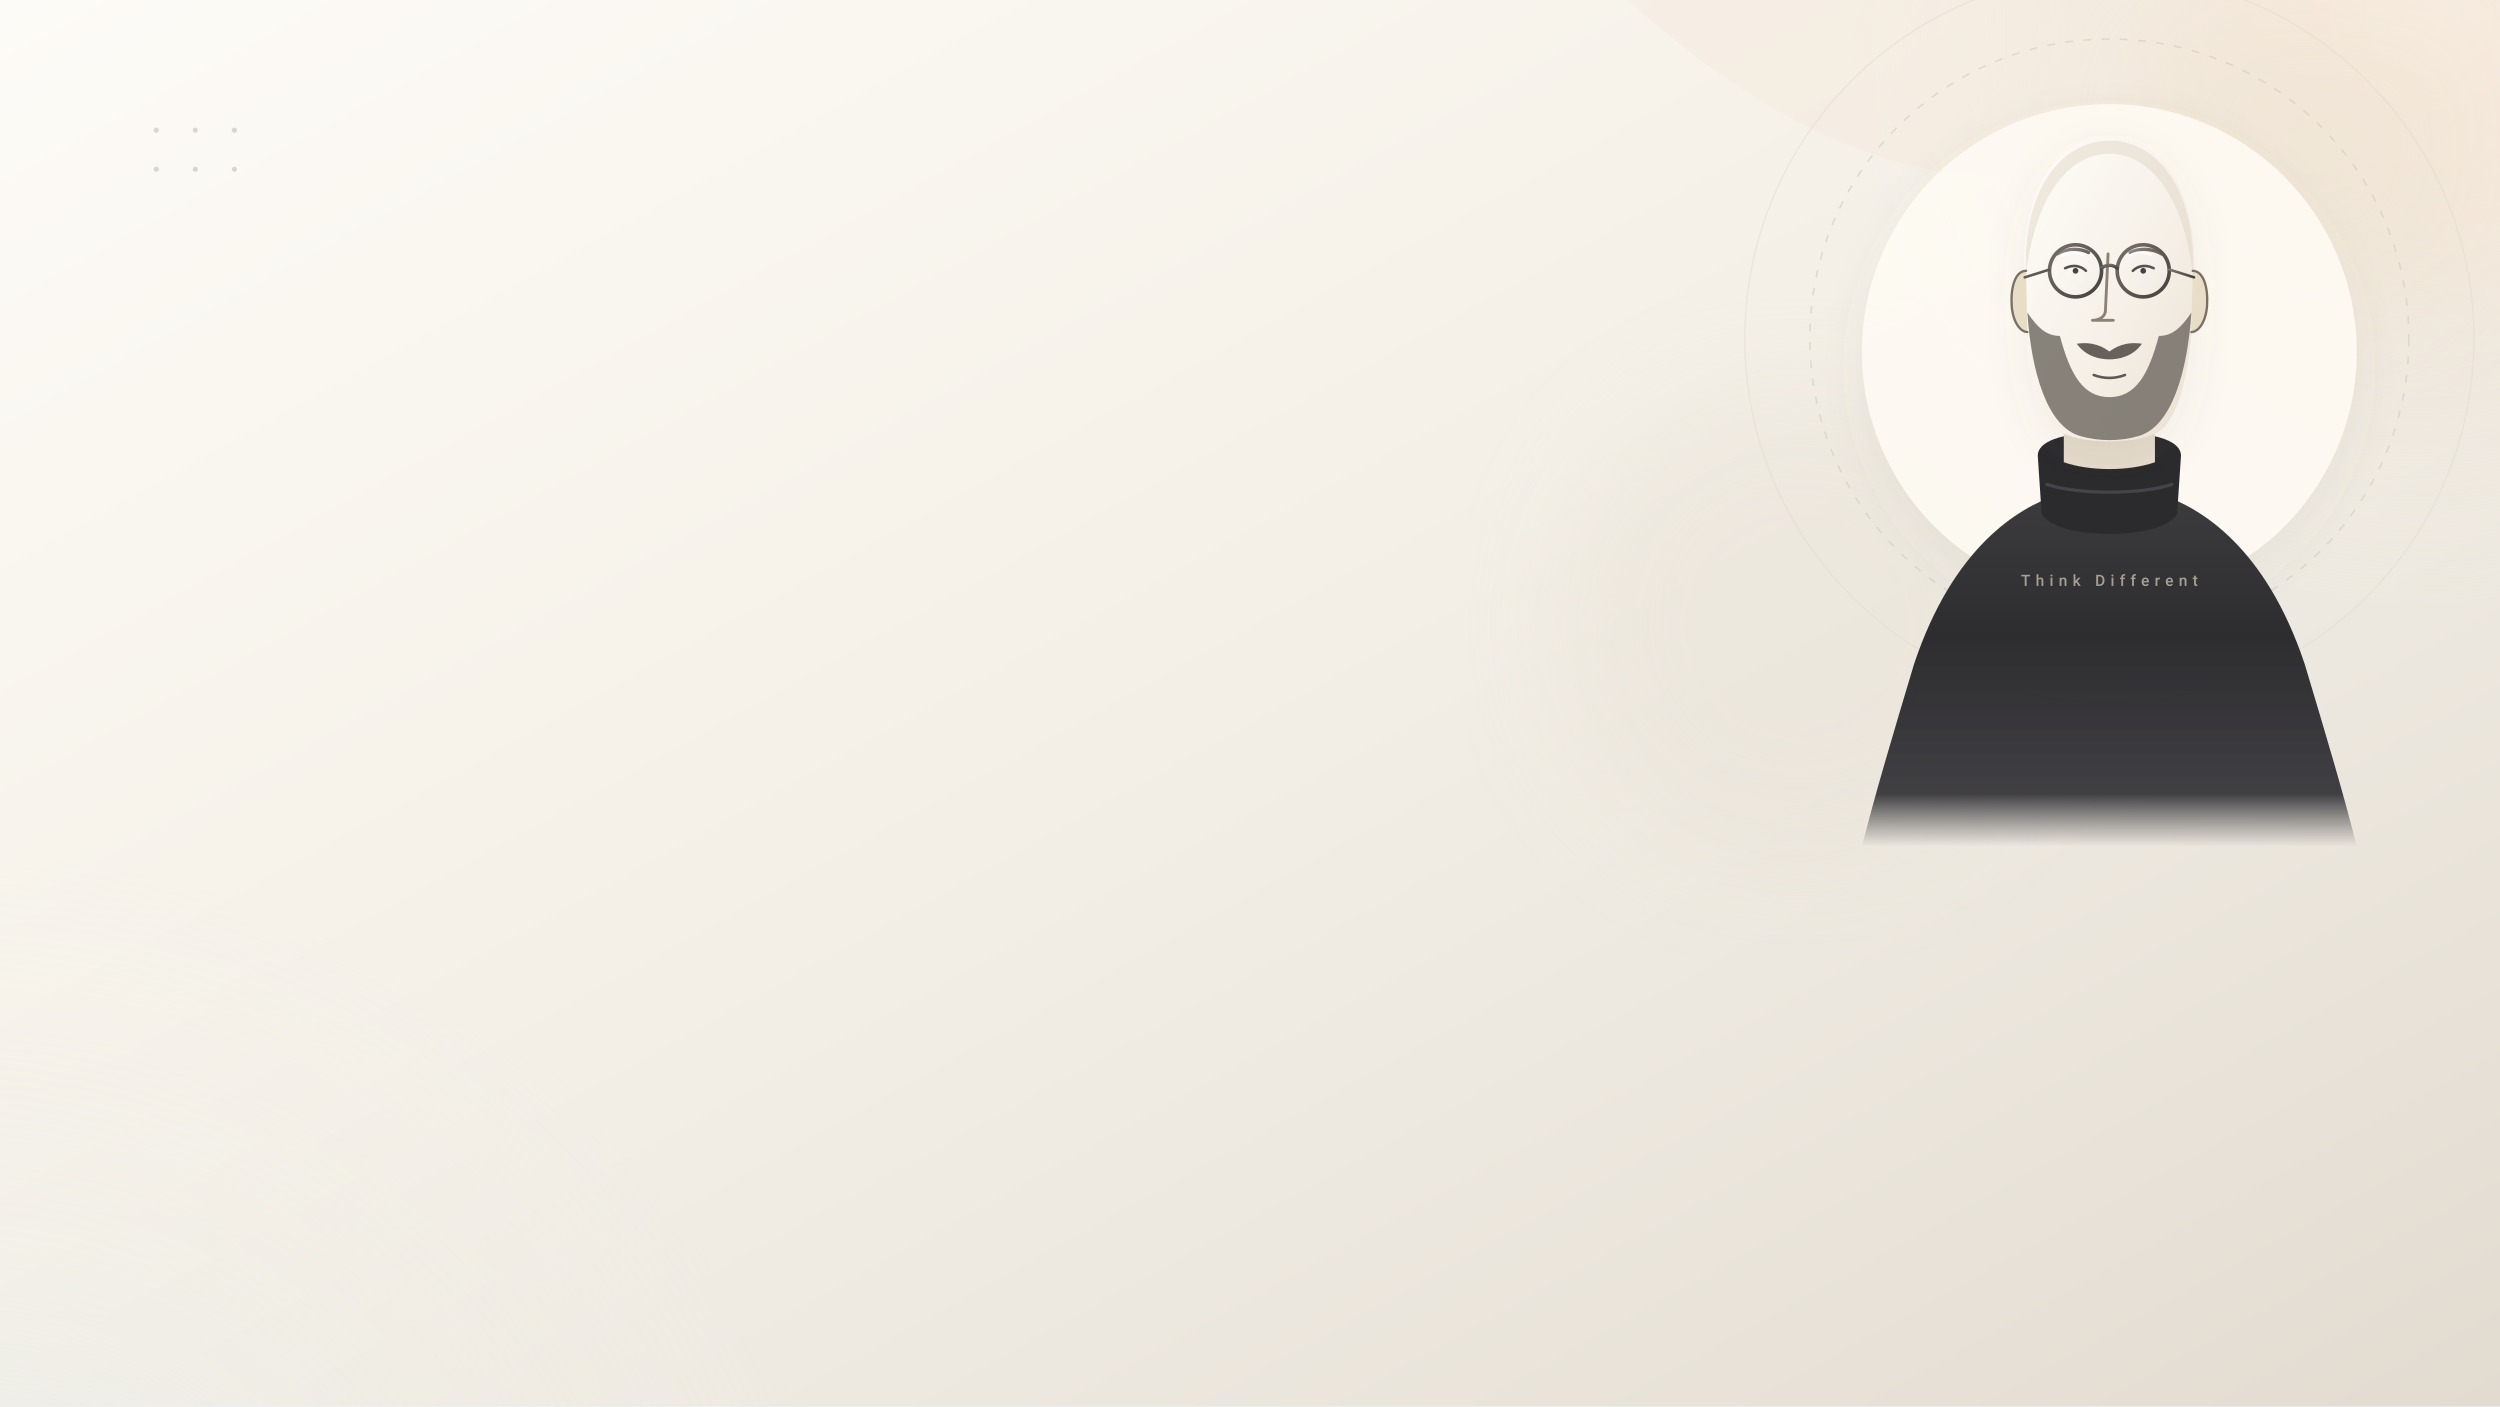
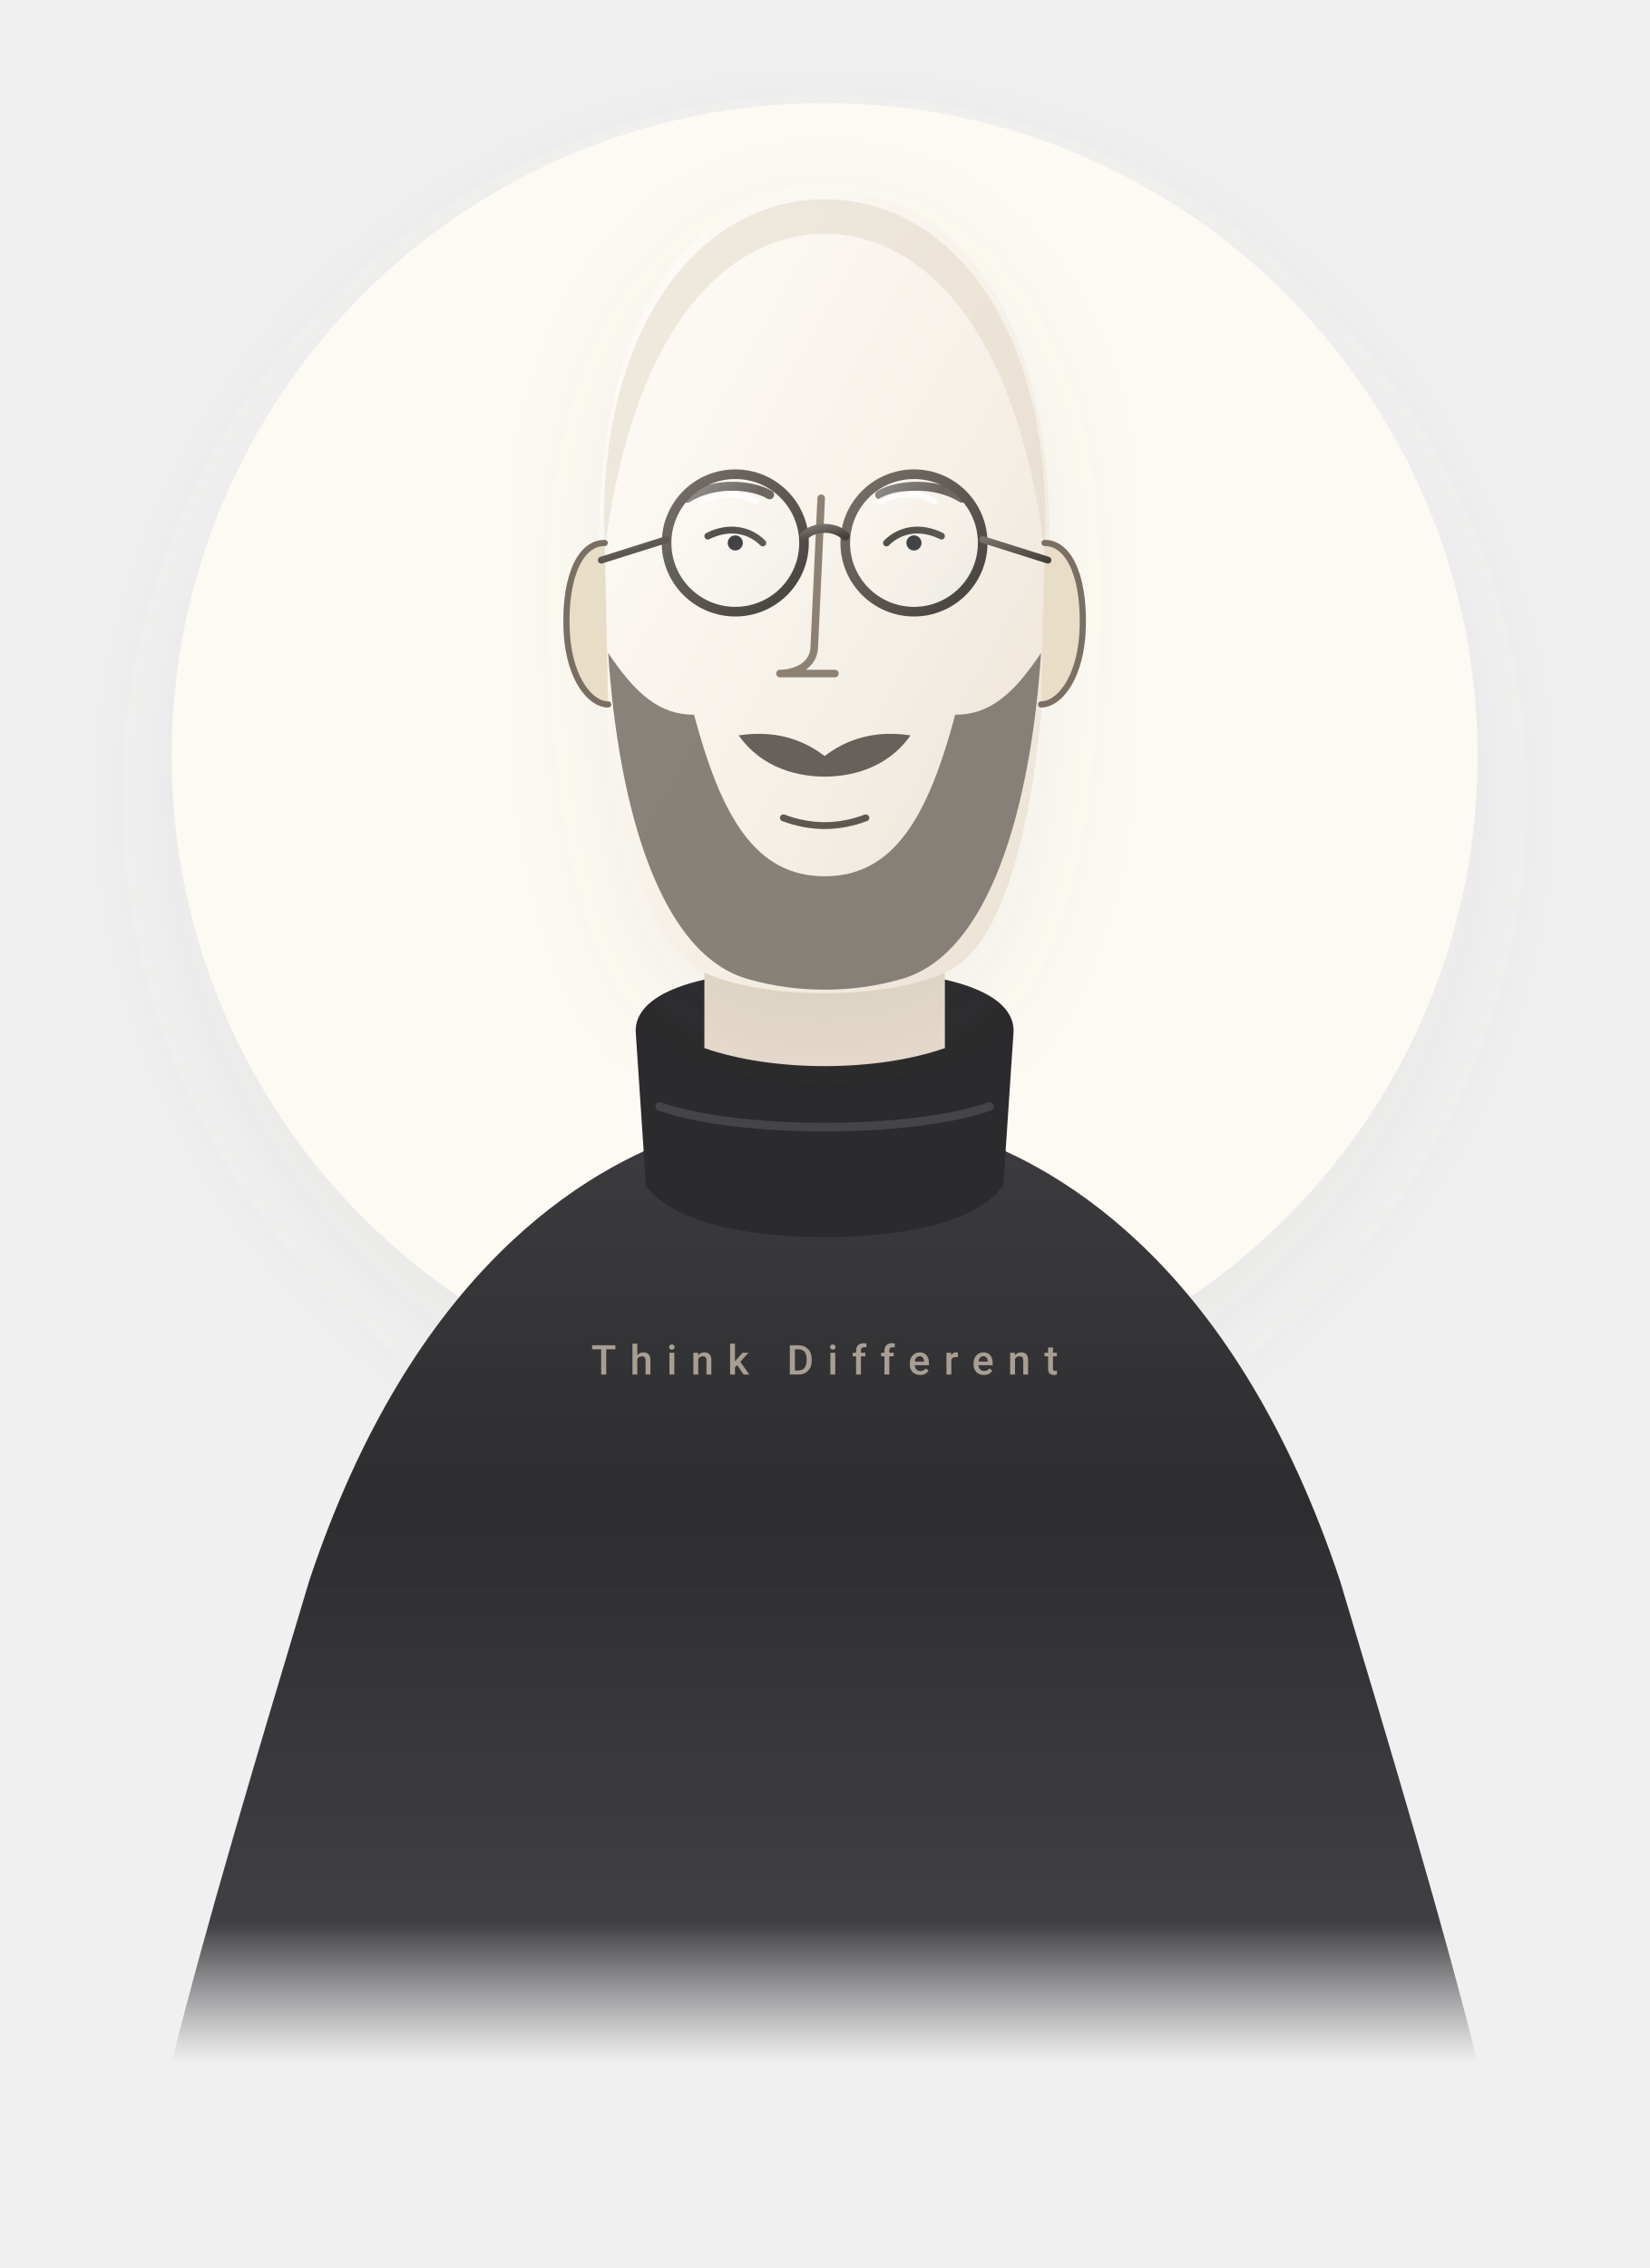
- <svg xmlns="http://www.w3.org/2000/svg" viewBox="0 0 1920 1080" width="100%" height="100%">
+ <svg xmlns="http://www.w3.org/2000/svg" viewBox="-40 -40 480 660" width="100%" height="100%">
  <defs>
-     <linearGradient id="bg-canvas" x1="0%" y1="0%" x2="100%" y2="100%">
-       <stop offset="0%" stop-color="#FDFBF7" />
-       <stop offset="35%" stop-color="#F7F3EB" />
-       <stop offset="70%" stop-color="#EDE8DF" />
-       <stop offset="100%" stop-color="#E2DBD0" />
-     </linearGradient>
-     <radialGradient id="aura-glow" cx="80%" cy="25%" r="45%" fx="82%" fy="22%">
-       <stop offset="0%" stop-color="#FCEEE3" stop-opacity="0.9" />
-       <stop offset="30%" stop-color="#F5E5D5" stop-opacity="0.6" />
-       <stop offset="65%" stop-color="#EFE3D5" stop-opacity="0.25" />
-       <stop offset="100%" stop-color="#F7F3EB" stop-opacity="0" />
-     </radialGradient>
-     <radialGradient id="cool-ambient" cx="20%" cy="85%" r="55%">
-       <stop offset="0%" stop-color="#E2EAE6" stop-opacity="0.6" />
-       <stop offset="50%" stop-color="#E8EFEB" stop-opacity="0.2" />
-       <stop offset="100%" stop-color="#F7F3EB" stop-opacity="0" />
-     </radialGradient>
    <filter id="soft-shadow" x="-20%" y="-20%" width="140%" height="140%">
      <feDropShadow dx="0" dy="12" stdDeviation="16" flood-color="#736658" flood-opacity="0.08" />
-     </filter>
-     <filter id="subtle-blur" x="-20%" y="-20%" width="140%" height="140%">
-       <feGaussianBlur stdDeviation="40" />
    </filter>
    <linearGradient id="face-gradient" x1="0%" y1="0%" x2="100%" y2="100%">
      <stop offset="0%" stop-color="#FFFDF9" />
      <stop offset="60%" stop-color="#F5EFE6" />
      <stop offset="100%" stop-color="#EAE0D2" />
    </linearGradient>
    <linearGradient id="turtleneck-grad" x1="0%" y1="0%" x2="0%" y2="100%">
      <stop offset="0%" stop-color="#3C3B3E" />
      <stop offset="40%" stop-color="#2D2C2F" />
      <stop offset="85%" stop-color="#37363A" stop-opacity="0.95" />
      <stop offset="100%" stop-color="#4A494E" stop-opacity="0" />
    </linearGradient>
    <linearGradient id="glasses-rim" x1="0%" y1="0%" x2="100%" y2="100%">
      <stop offset="0%" stop-color="#78716A" />
      <stop offset="100%" stop-color="#44403C" />
    </linearGradient>
    <linearGradient id="glass-reflection" x1="0%" y1="0%" x2="100%" y2="100%">
      <stop offset="0%" stop-color="#FFFFFF" stop-opacity="0.45" />
      <stop offset="40%" stop-color="#FFFFFF" stop-opacity="0.08" />
      <stop offset="100%" stop-color="#D8E2E6" stop-opacity="0.25" />
    </linearGradient>
  </defs>
-   <rect width="1920" height="1080" fill="url(#bg-canvas)" />
-   <circle cx="1560" cy="280" r="480" fill="url(#aura-glow)" />
-   <circle cx="350" cy="900" r="650" fill="url(#cool-ambient)" />
-   <path d="M1250,0 Q1450,180 1620,120 T1920,240 L1920,0 Z" fill="#F4E9DC" opacity="0.45" />
-   <circle cx="1780" cy="110" r="130" fill="#E8DEC8" opacity="0.25" filter="url(#subtle-blur)" />
-   <circle cx="1380" cy="480" r="180" fill="#E4DCD0" opacity="0.3" filter="url(#subtle-blur)" />
-   <circle cx="1620" cy="260" r="230" fill="none" stroke="#D3C9BD" stroke-width="1.2" stroke-dasharray="6,8" opacity="0.6" />
-   <circle cx="1620" cy="260" r="280" fill="none" stroke="#E2D8CC" stroke-width="1" opacity="0.5" />
-   <g id="steve-jobs" transform="translate(1420, 90)">
+   <g id="steve-jobs">
    <circle cx="200" cy="180" r="190" fill="#FFFBF5" opacity="0.85" filter="url(#soft-shadow)" />
    <g id="turtleneck">
      <path d="M 50,420                 C 80,330 130,300 160,290                 L 240,290                 C 270,300 320,330 350,420                 C 365,470 380,520 390,560                 L 10,560                 C 20,520 35,470 50,420 Z" fill="url(#turtleneck-grad)" />
      <path d="M 145,260                 C 145,250 160,242 200,242                 C 240,242 255,250 255,260                 L 252,305                 C 245,315 225,320 200,320                 C 175,320 155,315 148,305 Z" fill="#2B2A2D" />
      <path d="M 152,282 C 175,290 225,290 248,282" fill="none" stroke="#454449" stroke-width="2.5" stroke-linecap="round" />
    </g>
    <path d="M 165,210 L 165,265 C 185,272 215,272 235,265 L 235,210 Z" fill="#E5DACB" />
    <path d="M 135,135               C 130,55 160,15 200,15               C 240,15 270,55 265,135               C 264,175 258,225 240,240               C 225,252 175,252 160,240               C 142,225 136,175 135,135 Z" fill="url(#face-gradient)" filter="url(#soft-shadow)" />
    <path d="M 136,120 C 133,58 162,18 200,18 C 238,18 267,58 264,120 C 255,50 225,28 200,28 C 175,28 145,50 136,120 Z" fill="#DDD2C1" opacity="0.45" />
    <path d="M 136,118 C 128,118 124,130 125,145 C 126,158 132,165 137,165" fill="#E8DEC8" stroke="#7A6F62" stroke-width="1.8" stroke-linecap="round" />
    <path d="M 264,118 C 272,118 276,130 275,145 C 274,158 268,165 263,165" fill="#E8DEC8" stroke="#7A6F62" stroke-width="1.8" stroke-linecap="round" />
    <path d="M 137,150               C 140,195 152,238 178,245               C 192,249 208,249 222,245               C 248,238 260,195 263,150               C 255,162 248,168 238,168               C 230,198 220,215 200,215               C 180,215 170,198 162,168               C 152,168 145,162 137,150 Z" fill="#78726B" opacity="0.88" />
    <path d="M 188,198 C 196,201 204,201 212,198" fill="none" stroke="#5E5852" stroke-width="2" stroke-linecap="round" />
    <path d="M 175,174 C 188,172 196,177 200,180 C 204,177 212,172 225,174 C 218,184 207,186 200,186 C 193,186 182,184 175,174 Z" fill="#66615B" />
    <path d="M 199,105 L 197,148 C 197,154 191,156 187,156 L 203,156" fill="none" stroke="#8C8173" stroke-width="2.2" stroke-linecap="round" stroke-linejoin="round" />
    <path d="M 160,105 C 168,100 179,101 184,104" fill="none" stroke="#5E5852" stroke-width="2.6" stroke-linecap="round" />
    <path d="M 216,104 C 221,101 232,100 240,105" fill="none" stroke="#5E5852" stroke-width="2.6" stroke-linecap="round" />
    <path d="M 166,116 C 172,113 178,114 182,118" fill="none" stroke="#44403C" stroke-width="2" stroke-linecap="round" />
    <circle cx="174" cy="118" r="2.2" fill="#2D2C2F" />
    <path d="M 218,118 C 222,114 228,113 234,116" fill="none" stroke="#44403C" stroke-width="2" stroke-linecap="round" />
    <circle cx="226" cy="118" r="2.2" fill="#2D2C2F" />
    <circle cx="174" cy="118" r="20" fill="url(#glass-reflection)" stroke="url(#glasses-rim)" stroke-width="2.8" />
    <circle cx="226" cy="118" r="20" fill="url(#glass-reflection)" stroke="url(#glasses-rim)" stroke-width="2.8" />
    <path d="M 194,116 C 197,113 203,113 206,116" fill="none" stroke="url(#glasses-rim)" stroke-width="2.6" stroke-linecap="round" />
    <path d="M 154,117 L 135,123" fill="none" stroke="url(#glasses-rim)" stroke-width="2" stroke-linecap="round" />
    <path d="M 246,117 L 265,123" fill="none" stroke="url(#glasses-rim)" stroke-width="2" stroke-linecap="round" />
    <path d="M 164,106 A 16 16 0 0 1 180,106" fill="none" stroke="#FFFFFF" stroke-width="1.8" stroke-linecap="round" opacity="0.8" />
    <path d="M 216,106 A 16 16 0 0 1 232,106" fill="none" stroke="#FFFFFF" stroke-width="1.8" stroke-linecap="round" opacity="0.8" />
    <text x="200" y="360" text-anchor="middle" font-family="-apple-system, BlinkMacSystemFont, 'SF Pro Display', 'Segoe UI', Roboto, sans-serif" font-size="12" font-weight="500" letter-spacing="4" fill="#A89E92" text-transform="uppercase">Think Different</text>
  </g>
-   <g opacity="0.35" fill="#9C9286">
-     <circle cx="120" cy="100" r="2" />
-     <circle cx="150" cy="100" r="2" />
-     <circle cx="180" cy="100" r="2" />
-     <circle cx="120" cy="130" r="2" />
-     <circle cx="150" cy="130" r="2" />
-     <circle cx="180" cy="130" r="2" />
-   </g>
</svg>
